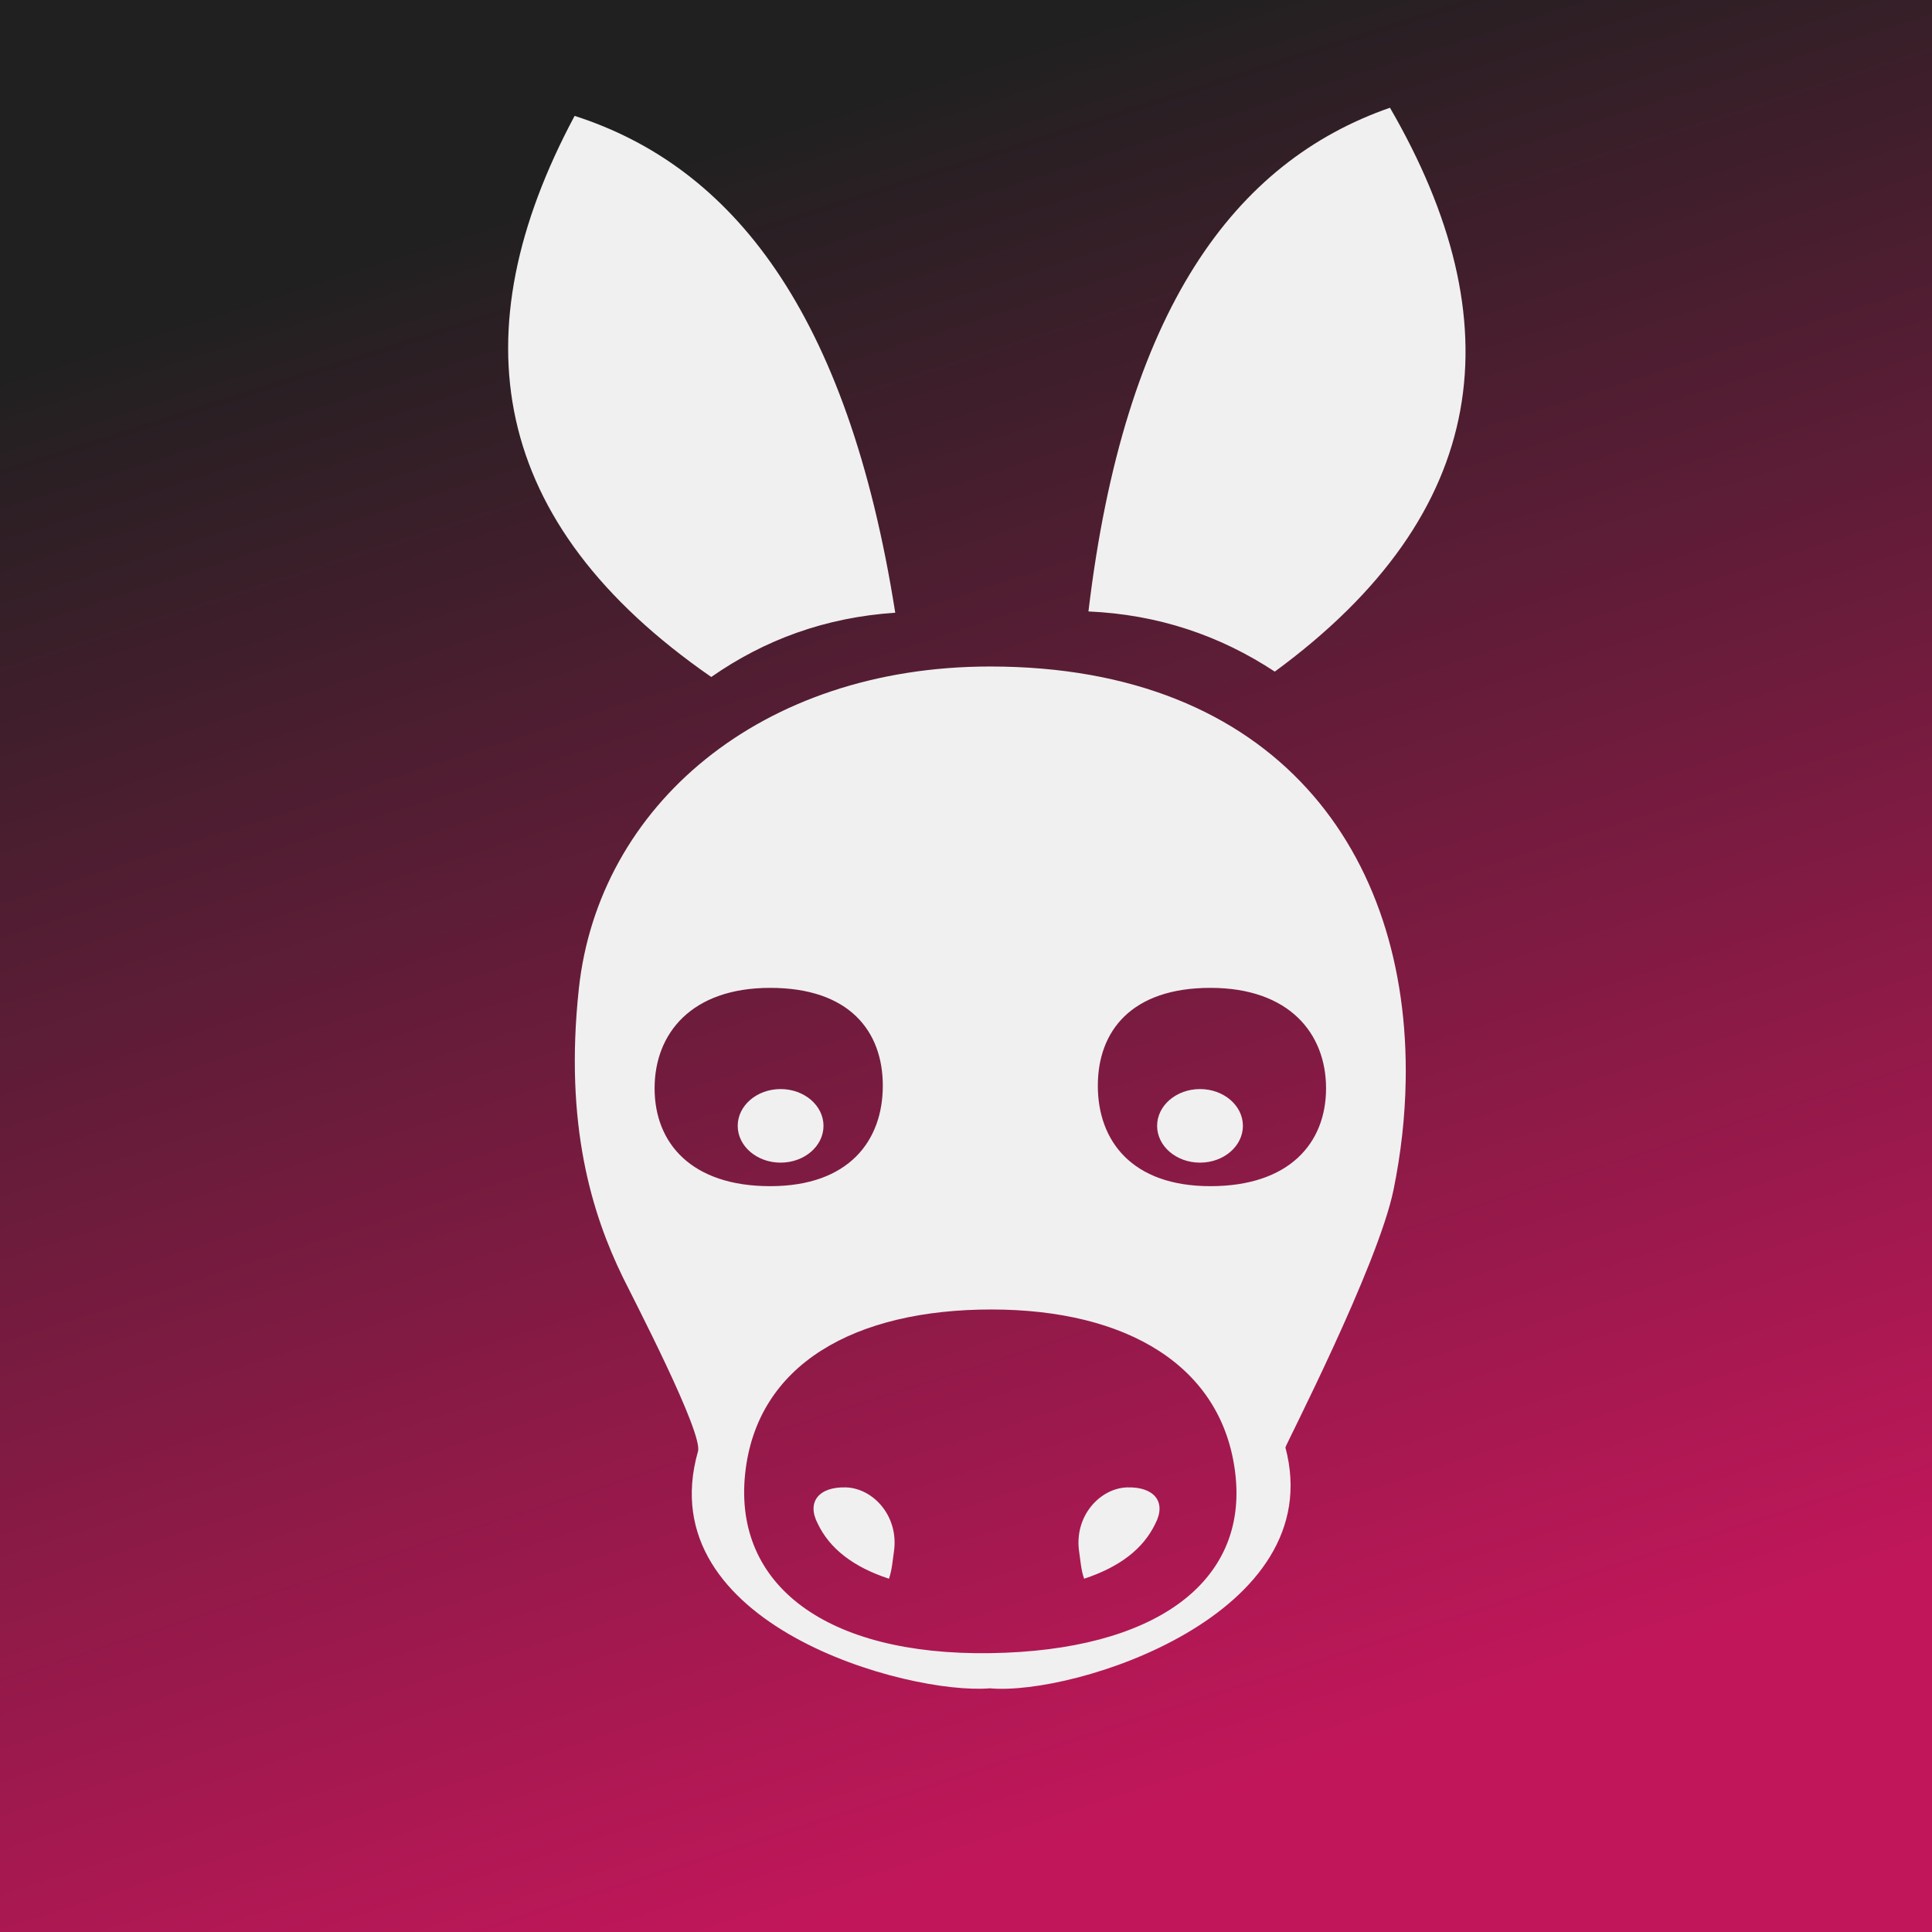
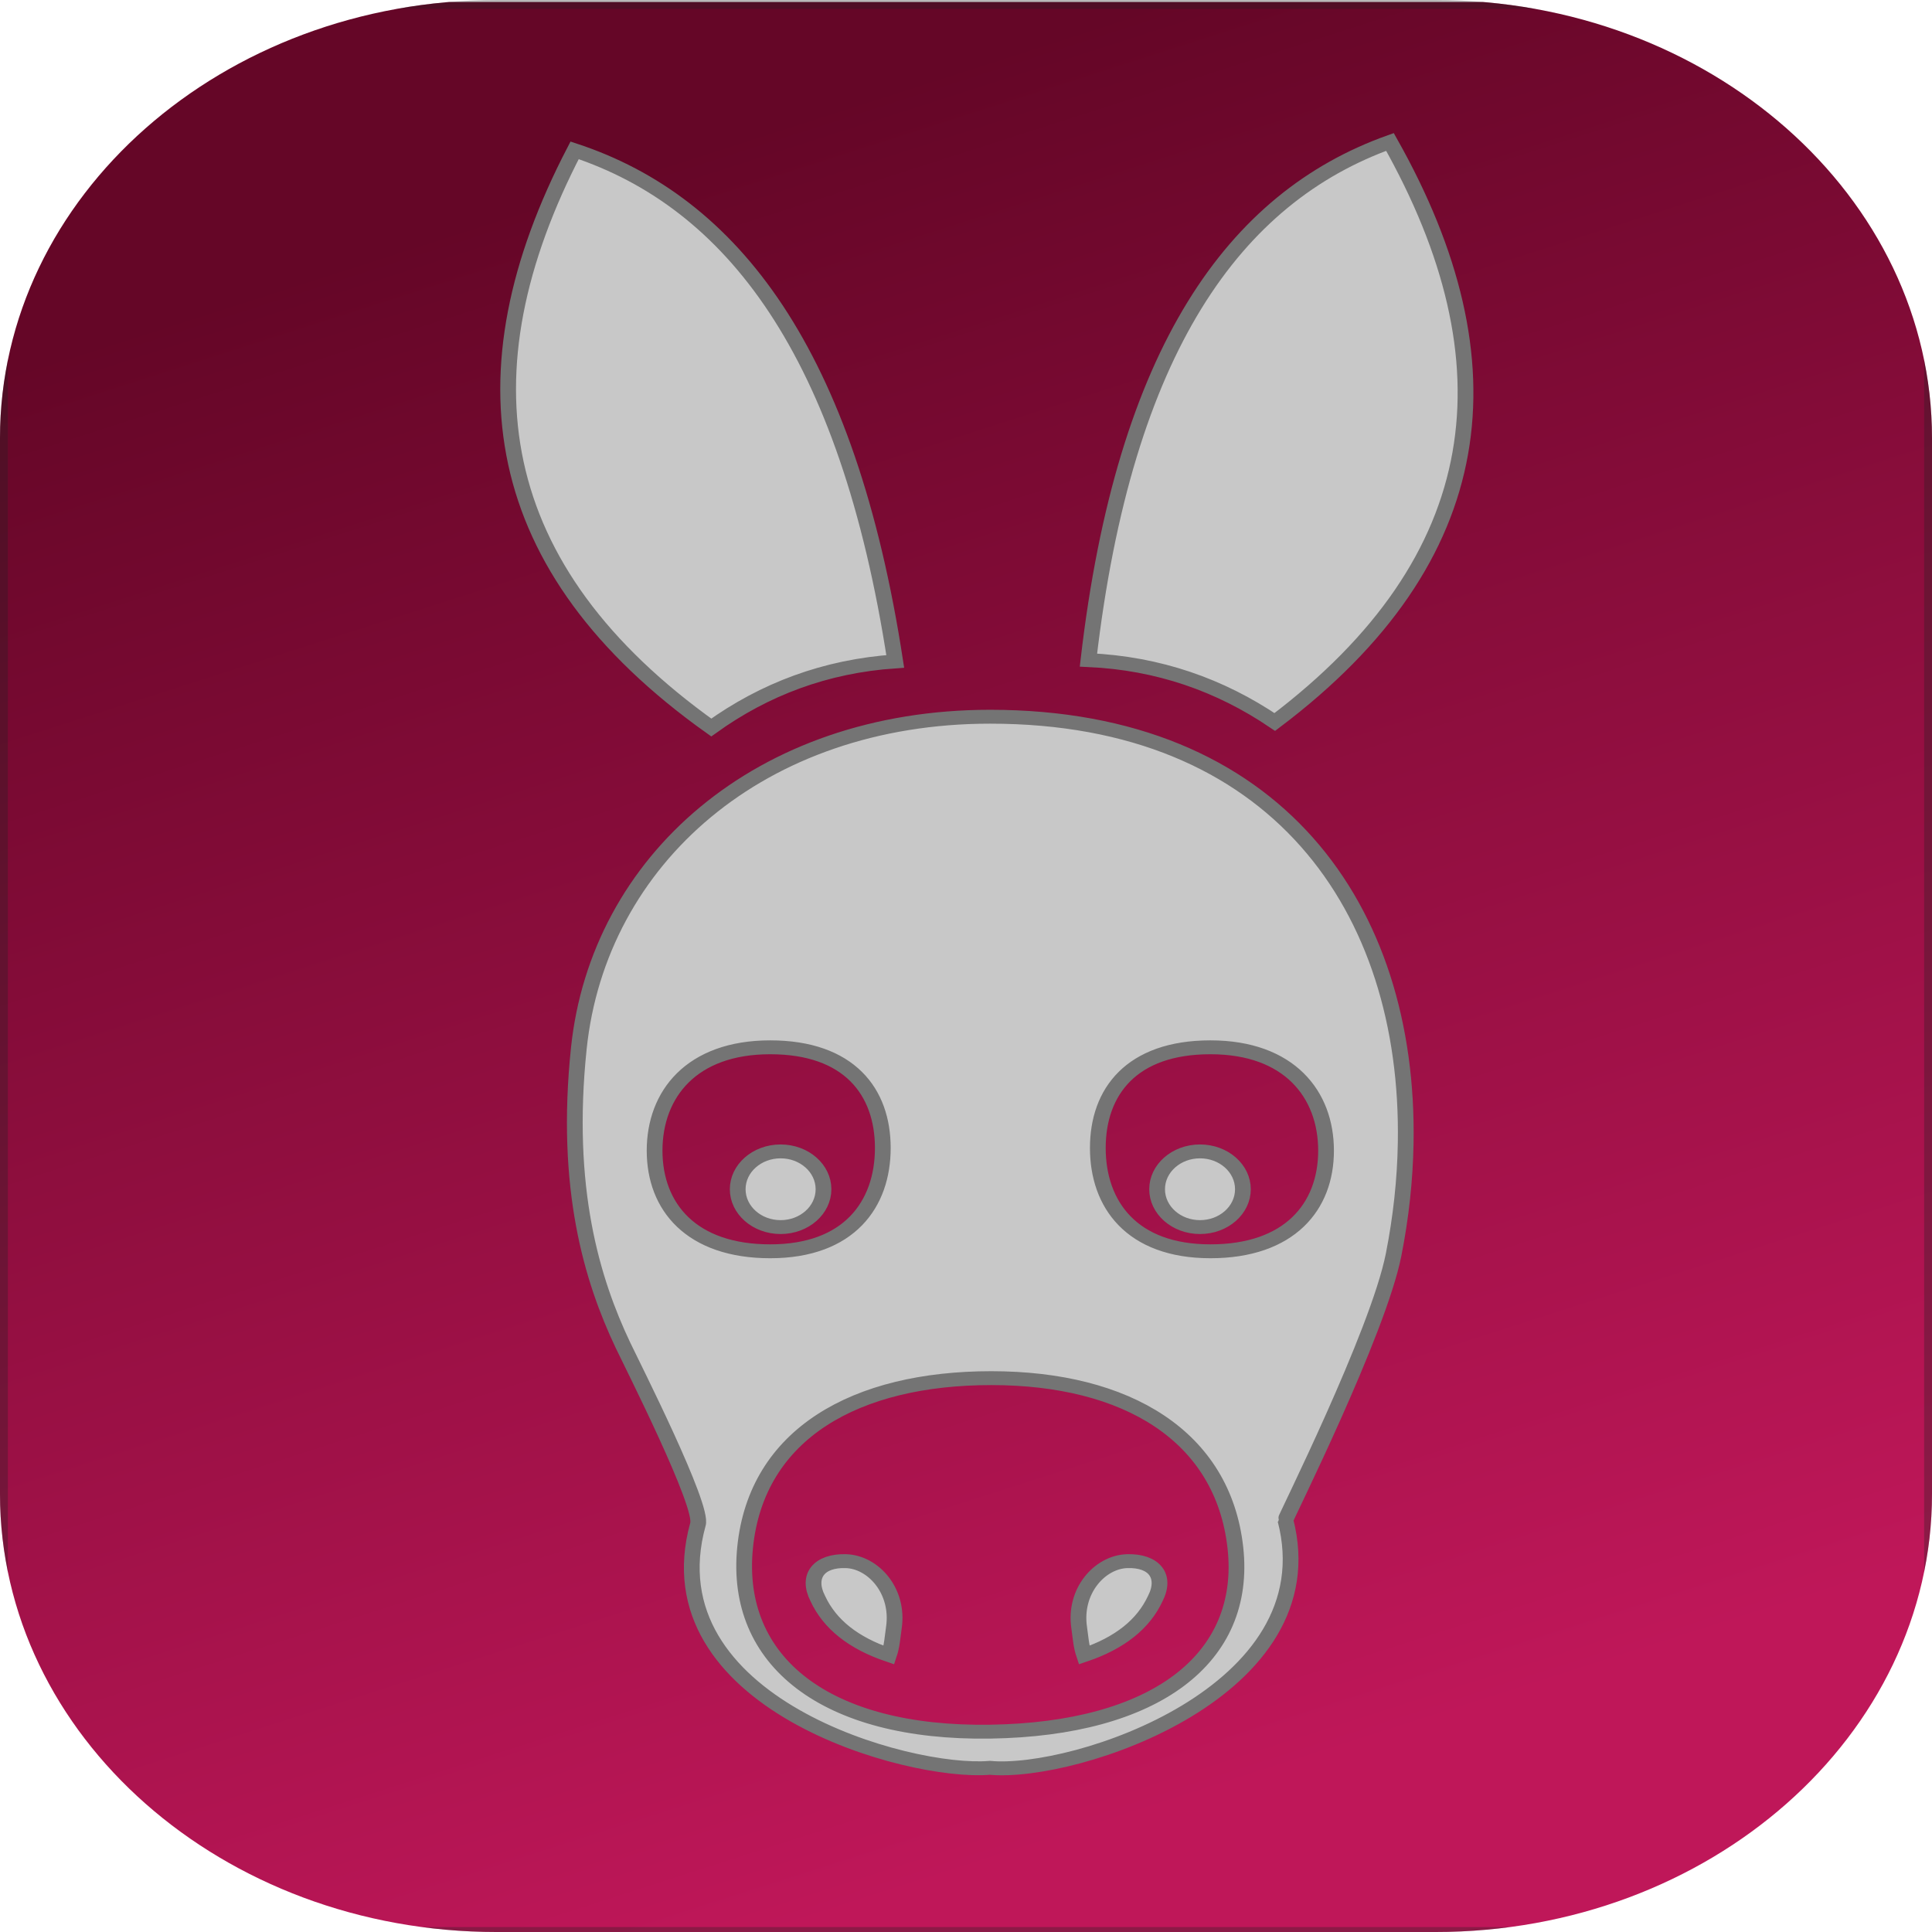
- <svg xmlns="http://www.w3.org/2000/svg" xmlns:xlink="http://www.w3.org/1999/xlink" width="512" height="512" viewBox="0 0 512 512" version="1.1" id="svg1" xml:space="preserve">
+ <svg xmlns="http://www.w3.org/2000/svg" xmlns:xlink="http://www.w3.org/1999/xlink" width="120" height="120" viewBox="0 0 120 120" version="1.1" id="svg1" xml:space="preserve">
  <defs id="defs1">
    <linearGradient id="linearGradient1">
-       <stop style="stop-color:#202020;stop-opacity:1;" offset="0" id="stop1" />
-       <stop style="stop-color:#c1175a;stop-opacity:1;" offset="1" id="stop2" />
+       <stop style="stop-color:#650627;stop-opacity:1;" offset="0" id="stop1" />
+       <stop style="stop-color:#bf1759;stop-opacity:1;" offset="1" id="stop2" />
    </linearGradient>
-     <linearGradient xlink:href="#linearGradient1" id="linearGradient2" x1="8.1" y1="4.143" x2="50.084" y2="119.495" gradientUnits="userSpaceOnUse" gradientTransform="matrix(4.266667,0,0,4.19637,105.4669,-569.0839)" />
+     <linearGradient xlink:href="#linearGradient1" id="linearGradient2" x1="8.1" y1="4.143" x2="50.084" y2="119.495" gradientUnits="userSpaceOnUse" />
+     <linearGradient xlink:href="#linearGradient1" id="linearGradient27" gradientUnits="userSpaceOnUse" x1="8.1" y1="4.143" x2="50.084" y2="119.495" />
+     <clipPath clipPathUnits="userSpaceOnUse" id="clipPath28">
+       <rect style="fill:#000000;fill-opacity:1;fill-rule:evenodd;stroke:none;stroke-width:1;stroke-linecap:butt;stroke-linejoin:round;stroke-dasharray:none;stroke-opacity:1" id="rect28" width="122.756" height="139.159" x="-32.286" y="-7.905" rx="31.562" />
+     </clipPath>
  </defs>
  <g id="layer1">
-     <g id="g2" transform="matrix(0.9775527,0,0,0.8623234,31.56107,6.816989)">
-       <g id="g1" transform="matrix(1,0,0,1.016752,8.9138342e-6,603.8235)">
-         <rect style="fill:url(#linearGradient2);stroke:#202020;stroke-width:0;stroke-linecap:round;stroke-opacity:0.32" id="rect1" width="523.757" height="583.962" x="-32.286" y="-601.65" />
-         <path fill-rule="evenodd" clip-rule="evenodd" d="m 236.146,-400.195 c 77.551,0 113.728,56.357 112.644,125.206 -0.166,10.868 -1.271,21.902 -3.281,32.897 -4.215,23.049 -29.453,77.591 -29.325,77.946 12.095,50.472 -57.084,75.123 -80.126,72.804 -22.178,2.039 -92.429,-19.166 -79.153,-71.498 1.719,-5.173 -17.643,-46.579 -20.331,-52.723 -8.384,-19.186 -15.91,-46.069 -11.942,-87.206 5.325,-55.207 49.152,-97.425 111.514,-97.425 z m 44.762,259.11 c 3.119,-6.621 -0.341,-11.243 -7.654,-10.986 -7.381,0.261 -14.451,8.742 -12.975,19.545 0.363,2.66 0.495,5.369 1.331,8.057 4.813,-1.762 8.841,-4.03 12.075,-6.821 3.191,-2.75 5.602,-6.017 7.223,-9.795 z M 179.336,-272.472 c 6.421,0 11.627,4.981 11.627,11.116 0,6.144 -5.205,11.125 -11.627,11.125 -6.421,0 -11.631,-4.981 -11.631,-11.125 0,-6.135 5.21,-11.116 11.631,-11.116 z m 113.698,0 c -6.426,0 -11.631,4.981 -11.631,11.116 0,6.144 5.205,11.125 11.631,11.125 6.421,0 11.627,-4.981 11.627,-11.125 0,-6.135 -5.205,-11.116 -11.627,-11.116 z M 189.414,-141.086 c -3.123,-6.621 0.341,-11.243 7.65,-10.986 7.386,0.261 14.451,8.742 12.975,19.545 -0.358,2.66 -0.495,5.369 -1.331,8.057 -4.813,-1.762 -8.845,-4.03 -12.075,-6.821 -3.187,-2.75 -5.598,-6.017 -7.219,-9.795 z m 106.441,-161.974 c -21.389,0 -30.524,13.026 -30.524,29.584 0,16.55 9.139,30.355 30.524,30.355 21.385,0 31.347,-13.026 31.347,-29.576 0,-16.554 -9.963,-30.363 -31.347,-30.363 z m -85.912,279.517 c -242.228,-577.791 -242.228,-577.791 0,0 z m 26.503,-182.304 c 36.702,0 62.797,17.003 66.172,49.781 3.375,32.778 -21.926,53.367 -66.453,54.093 -44.535,0.734 -69.547,-20.605 -66.458,-54.093 3.089,-33.488 30.037,-49.781 66.739,-49.781 z m -59.93,-97.213 c 21.385,0 30.524,13.026 30.524,29.584 0,16.55 -9.139,30.355 -30.524,30.355 -21.385,0 -31.343,-13.026 -31.343,-29.576 0,-16.554 9.958,-30.363 31.343,-30.363 z m 33.894,-113.388 c -18.948,1.399 -35.435,8.183 -49.873,19.422 -60.369,-46.595 -68.51,-103.993 -37.047,-169.599 42.611,15.269 74.035,59.07 86.921,150.176 z m 52.378,-0.388 c 18.987,0.934 35.695,7.31 50.517,18.186 58.743,-48.056 64.922,-105.633 31.223,-170.435 -42.065,16.314 -71.979,60.865 -81.741,152.249 z" id="path1" style="fill:#f0f0f0;fill-opacity:1;stroke-width:4.172" />
-       </g>
+     <g id="g27" transform="matrix(0.9775527,0,0,0.8623234,-96.46877,6.602354)" style="stroke-width:1;stroke-dasharray:none">
+       <rect style="fill:url(#linearGradient27);stroke:#202020;stroke-width:1;stroke-linecap:round;stroke-dasharray:none;stroke-opacity:0.32" id="rect27" width="122.756" height="139.159" x="-32.286" y="-7.761" />
+       <path fill-rule="evenodd" clip-rule="evenodd" d="m 30.628,41.4 c 18.176,0 26.655,13.815 26.401,30.692 -0.039,2.664 -0.298,5.369 -0.769,8.064 -0.988,5.65 -6.903,19.02 -6.873,19.107 2.835,12.372 -13.379,18.415 -18.779,17.847 C 25.41,117.609 8.944,112.411 12.056,99.583 12.459,98.315 7.921,88.165 7.291,86.659 5.326,81.956 3.562,75.366 4.492,65.282 5.74,51.749 16.012,41.4 30.628,41.4 Z m 10.491,63.516 c 0.731,-1.623 -0.08,-2.756 -1.794,-2.693 -1.73,0.064 -3.387,2.143 -3.041,4.791 0.085,0.652 0.116,1.316 0.312,1.975 1.128,-0.432 2.072,-0.988 2.83,-1.672 0.748,-0.674 1.313,-1.475 1.693,-2.401 z M 17.313,72.709 c 1.505,0 2.725,1.221 2.725,2.725 0,1.506 -1.22,2.727 -2.725,2.727 -1.505,0 -2.726,-1.221 -2.726,-2.727 0,-1.504 1.221,-2.725 2.726,-2.725 z m 26.648,0 c -1.506,0 -2.726,1.221 -2.726,2.725 0,1.506 1.22,2.727 2.726,2.727 1.505,0 2.725,-1.221 2.725,-2.727 0,-1.504 -1.22,-2.725 -2.725,-2.725 z m -24.286,32.207 c -0.732,-1.623 0.08,-2.756 1.793,-2.693 1.731,0.064 3.387,2.143 3.041,4.791 -0.084,0.652 -0.116,1.316 -0.312,1.975 -1.128,-0.432 -2.073,-0.988 -2.83,-1.672 -0.747,-0.674 -1.312,-1.475 -1.692,-2.401 z M 44.622,65.211 c -5.013,0 -7.154,3.193 -7.154,7.252 0,4.057 2.142,7.441 7.154,7.441 5.012,0 7.347,-3.193 7.347,-7.25 0,-4.058 -2.335,-7.443 -7.347,-7.443 z m -20.136,68.519 c -56.772,-141.635 -56.772,-141.635 0,0 z M 30.698,89.041 c 8.602,0 14.718,4.168 15.509,12.203 0.791,8.035 -5.139,13.082 -15.575,13.26 -10.438,0.18 -16.3,-5.051 -15.576,-13.26 0.724,-8.209 7.04,-12.203 15.642,-12.203 z M 16.652,65.211 c 5.012,0 7.154,3.193 7.154,7.252 0,4.057 -2.142,7.441 -7.154,7.441 -5.012,0 -7.346,-3.193 -7.346,-7.25 0,-4.058 2.334,-7.443 7.346,-7.443 z M 24.596,37.416 C 20.155,37.759 16.291,39.422 12.907,42.177 -1.242,30.755 -3.15,16.685 4.224,0.603 c 9.987,3.743 17.352,14.48 20.372,36.813 z m 12.276,-0.095 c 4.45,0.229 8.366,1.792 11.84,4.458 C 62.48,29.999 63.928,15.885 56.03,0 46.171,3.999 39.16,14.92 36.872,37.321 Z" id="path27" style="fill:#c8c8c8;fill-opacity:1;stroke:#747474;stroke-width:1;stroke-dasharray:none;stroke-opacity:1" />
+     </g>
+     <g id="g2" transform="matrix(0.9775527,0,0,0.8623234,31.56107,6.816989)" style="stroke-width:1;stroke-dasharray:none" clip-path="url(#clipPath28)">
+       <rect style="fill:url(#linearGradient2);stroke:#202020;stroke-width:1;stroke-linecap:round;stroke-opacity:0.32;stroke-dasharray:none" id="rect1" width="122.756" height="139.159" x="-32.286" y="-7.761" />
+       <path fill-rule="evenodd" clip-rule="evenodd" d="m 30.628,43.719 c 18.176,0 26.655,13.815 26.401,30.692 -0.039,2.664 -0.298,5.369 -0.769,8.064 -0.988,5.65 -6.903,19.02 -6.873,19.107 2.835,12.372 -13.379,18.415 -18.779,17.847 -5.198,0.5 -21.663,-4.698 -18.552,-17.527 0.403,-1.268 -4.135,-11.418 -4.765,-12.924 -1.965,-4.703 -3.729,-11.293 -2.799,-21.377 1.248,-13.533 11.52,-23.882 26.136,-23.882 z m 10.491,63.516 c 0.731,-1.623 -0.08,-2.756 -1.794,-2.693 -1.73,0.064 -3.387,2.143 -3.041,4.791 0.085,0.652 0.116,1.316 0.312,1.975 1.128,-0.432 2.072,-0.988 2.83,-1.672 0.748,-0.674 1.313,-1.475 1.693,-2.401 z M 17.313,75.028 c 1.505,0 2.725,1.221 2.725,2.725 0,1.506 -1.22,2.727 -2.725,2.727 -1.505,0 -2.726,-1.221 -2.726,-2.727 0,-1.504 1.221,-2.725 2.726,-2.725 z m 26.648,0 c -1.506,0 -2.726,1.221 -2.726,2.725 0,1.506 1.22,2.727 2.726,2.727 1.505,0 2.725,-1.221 2.725,-2.727 0,-1.504 -1.22,-2.725 -2.725,-2.725 z M 19.675,107.235 c -0.732,-1.623 0.08,-2.756 1.793,-2.693 1.731,0.064 3.387,2.143 3.041,4.791 -0.084,0.652 -0.116,1.316 -0.312,1.975 -1.128,-0.432 -2.073,-0.988 -2.83,-1.672 -0.747,-0.674 -1.312,-1.475 -1.692,-2.401 z M 44.622,67.53 c -5.013,0 -7.154,3.193 -7.154,7.252 0,4.057 2.142,7.441 7.154,7.441 5.012,0 7.347,-3.193 7.347,-7.25 0,-4.058 -2.335,-7.443 -7.347,-7.443 z M 24.486,136.049 c -56.772,-141.635 -56.772,-141.635 0,0 z M 30.698,91.36 c 8.602,0 14.718,4.168 15.509,12.203 0.791,8.035 -5.139,13.082 -15.575,13.26 -10.438,0.18 -16.3,-5.051 -15.576,-13.26 0.724,-8.209 7.04,-12.203 15.642,-12.203 z m -14.046,-23.83 c 5.012,0 7.154,3.193 7.154,7.252 0,4.057 -2.142,7.441 -7.154,7.441 -5.012,0 -7.346,-3.193 -7.346,-7.25 0,-4.058 2.334,-7.443 7.346,-7.443 z m 7.944,-27.795 c -4.441,0.343 -8.305,2.006 -11.689,4.761 C -1.242,33.074 -3.15,19.004 4.224,2.922 14.211,6.665 21.576,17.402 24.596,39.735 Z m 12.276,-0.095 c 4.45,0.229 8.366,1.792 11.84,4.458 13.768,-11.78 15.216,-25.894 7.318,-41.779 C 46.171,6.318 39.16,17.239 36.872,39.64 Z" id="path1" style="fill:#c8c8c8;fill-opacity:1;stroke:#747474;stroke-width:1;stroke-dasharray:none;stroke-opacity:1" />
    </g>
  </g>
</svg>
